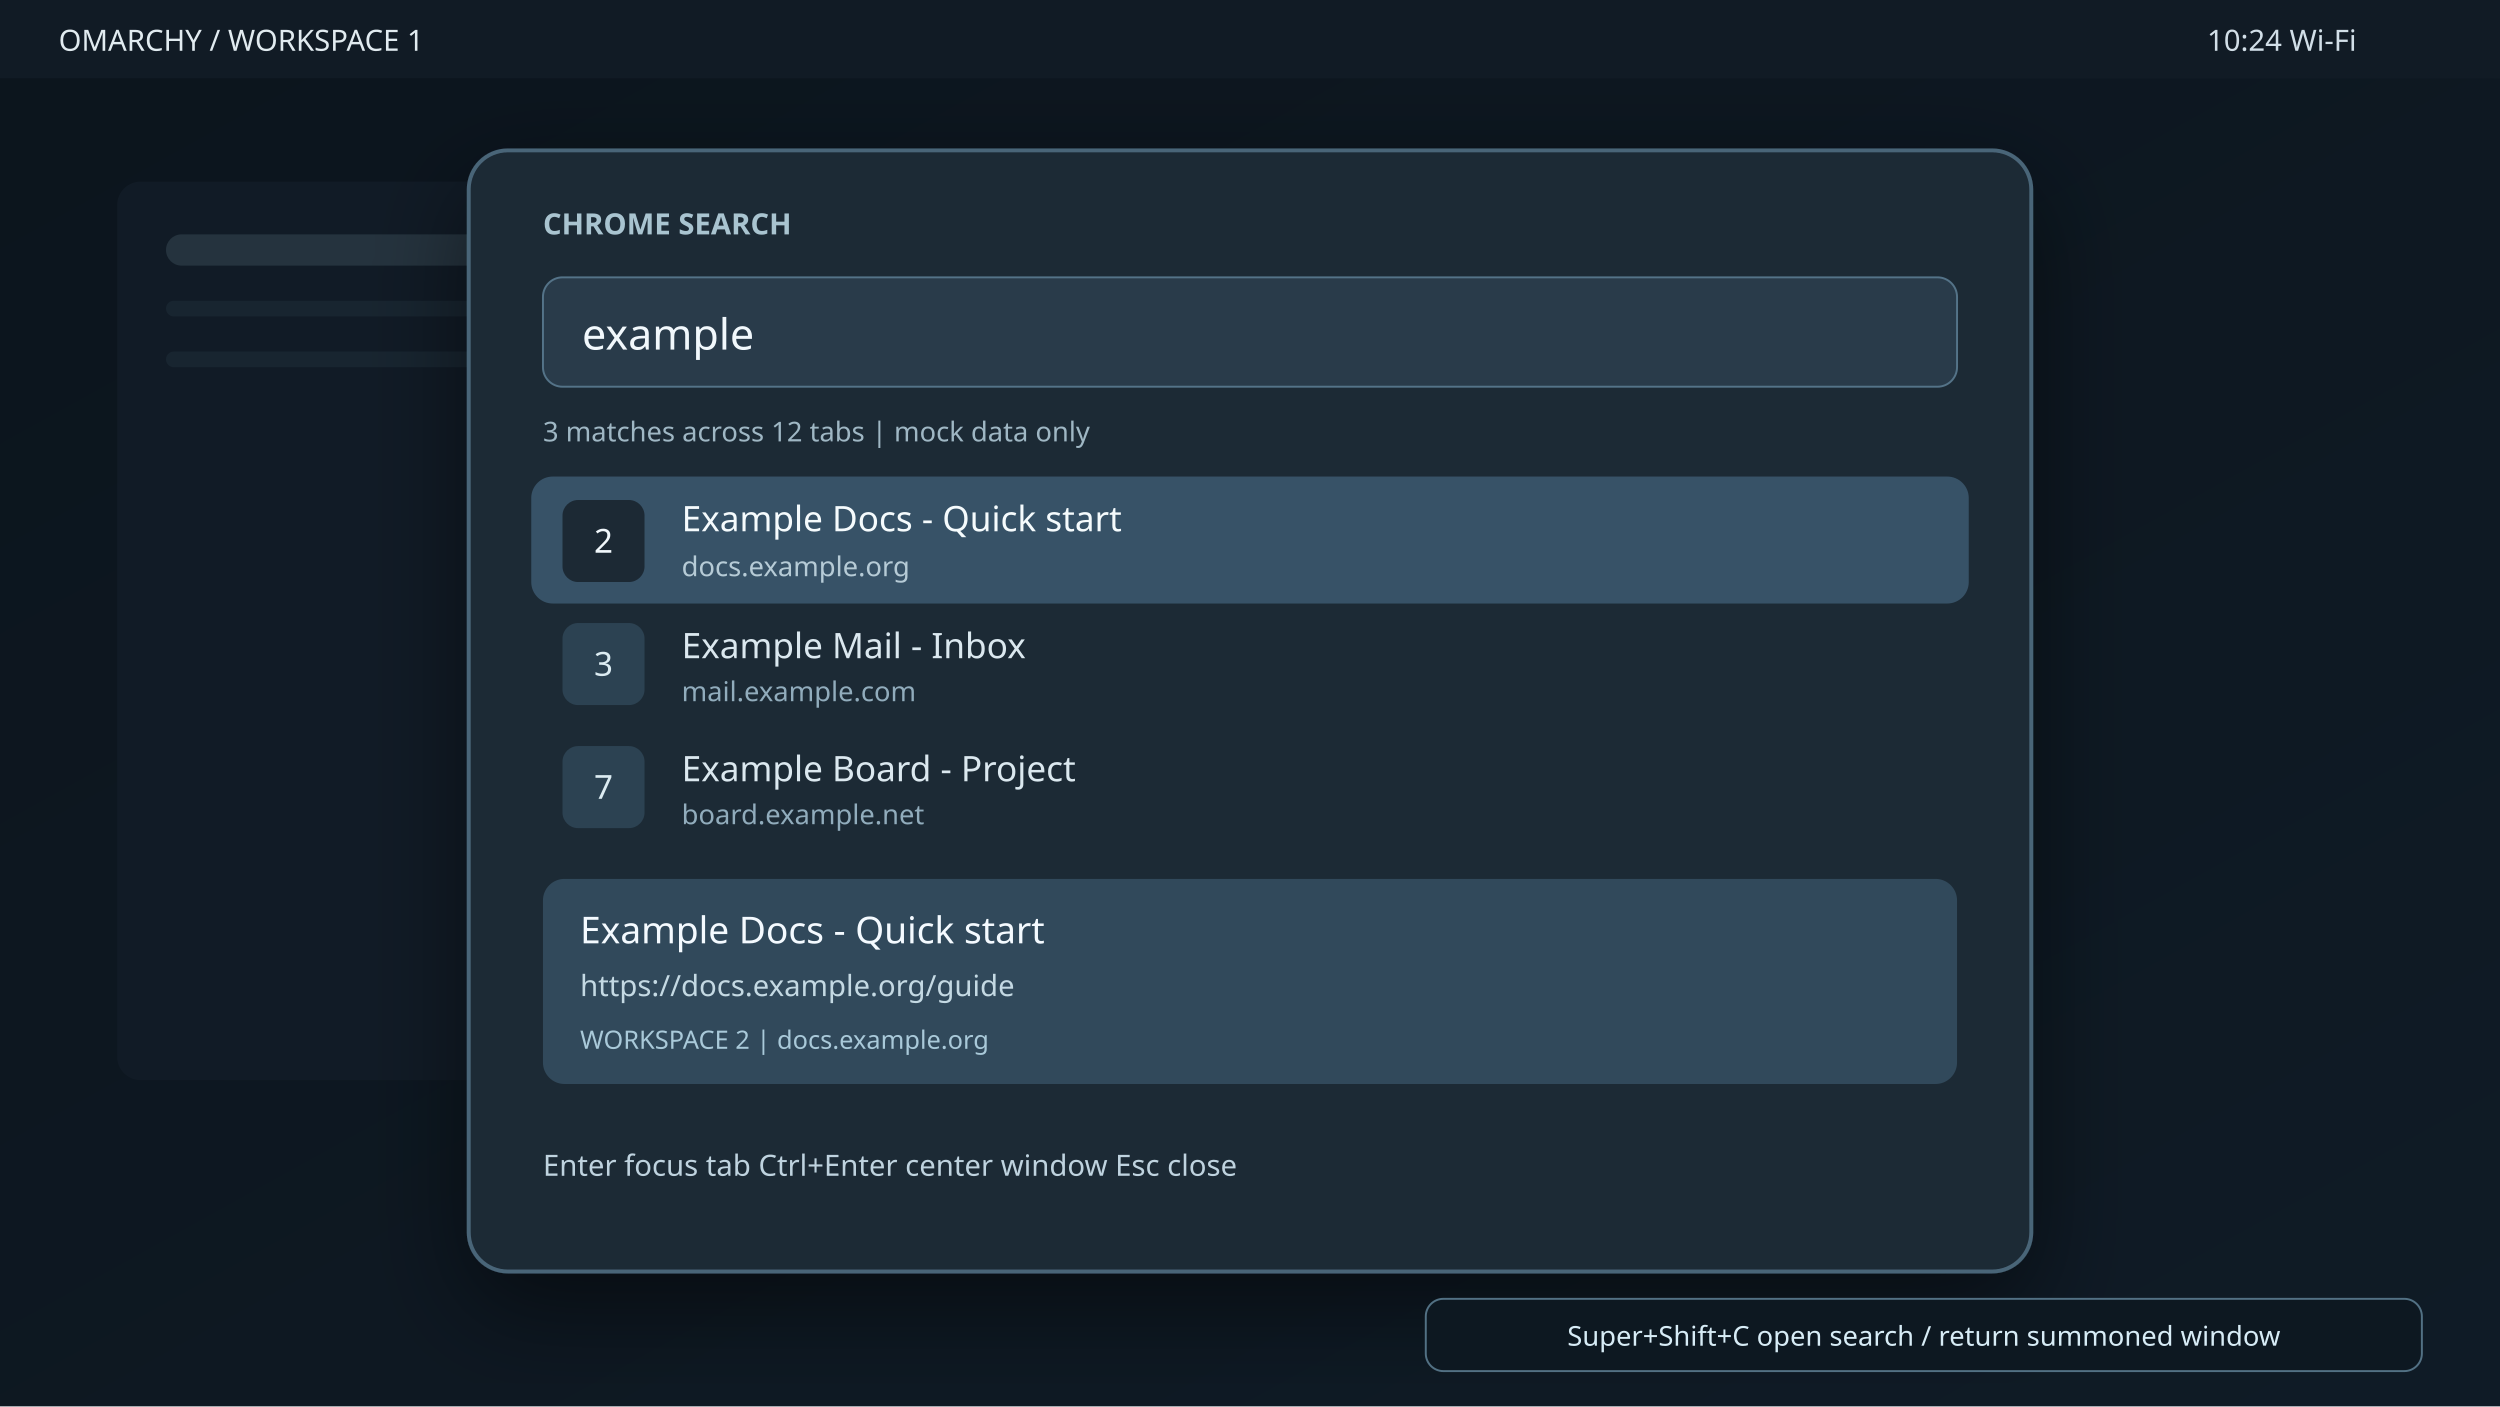
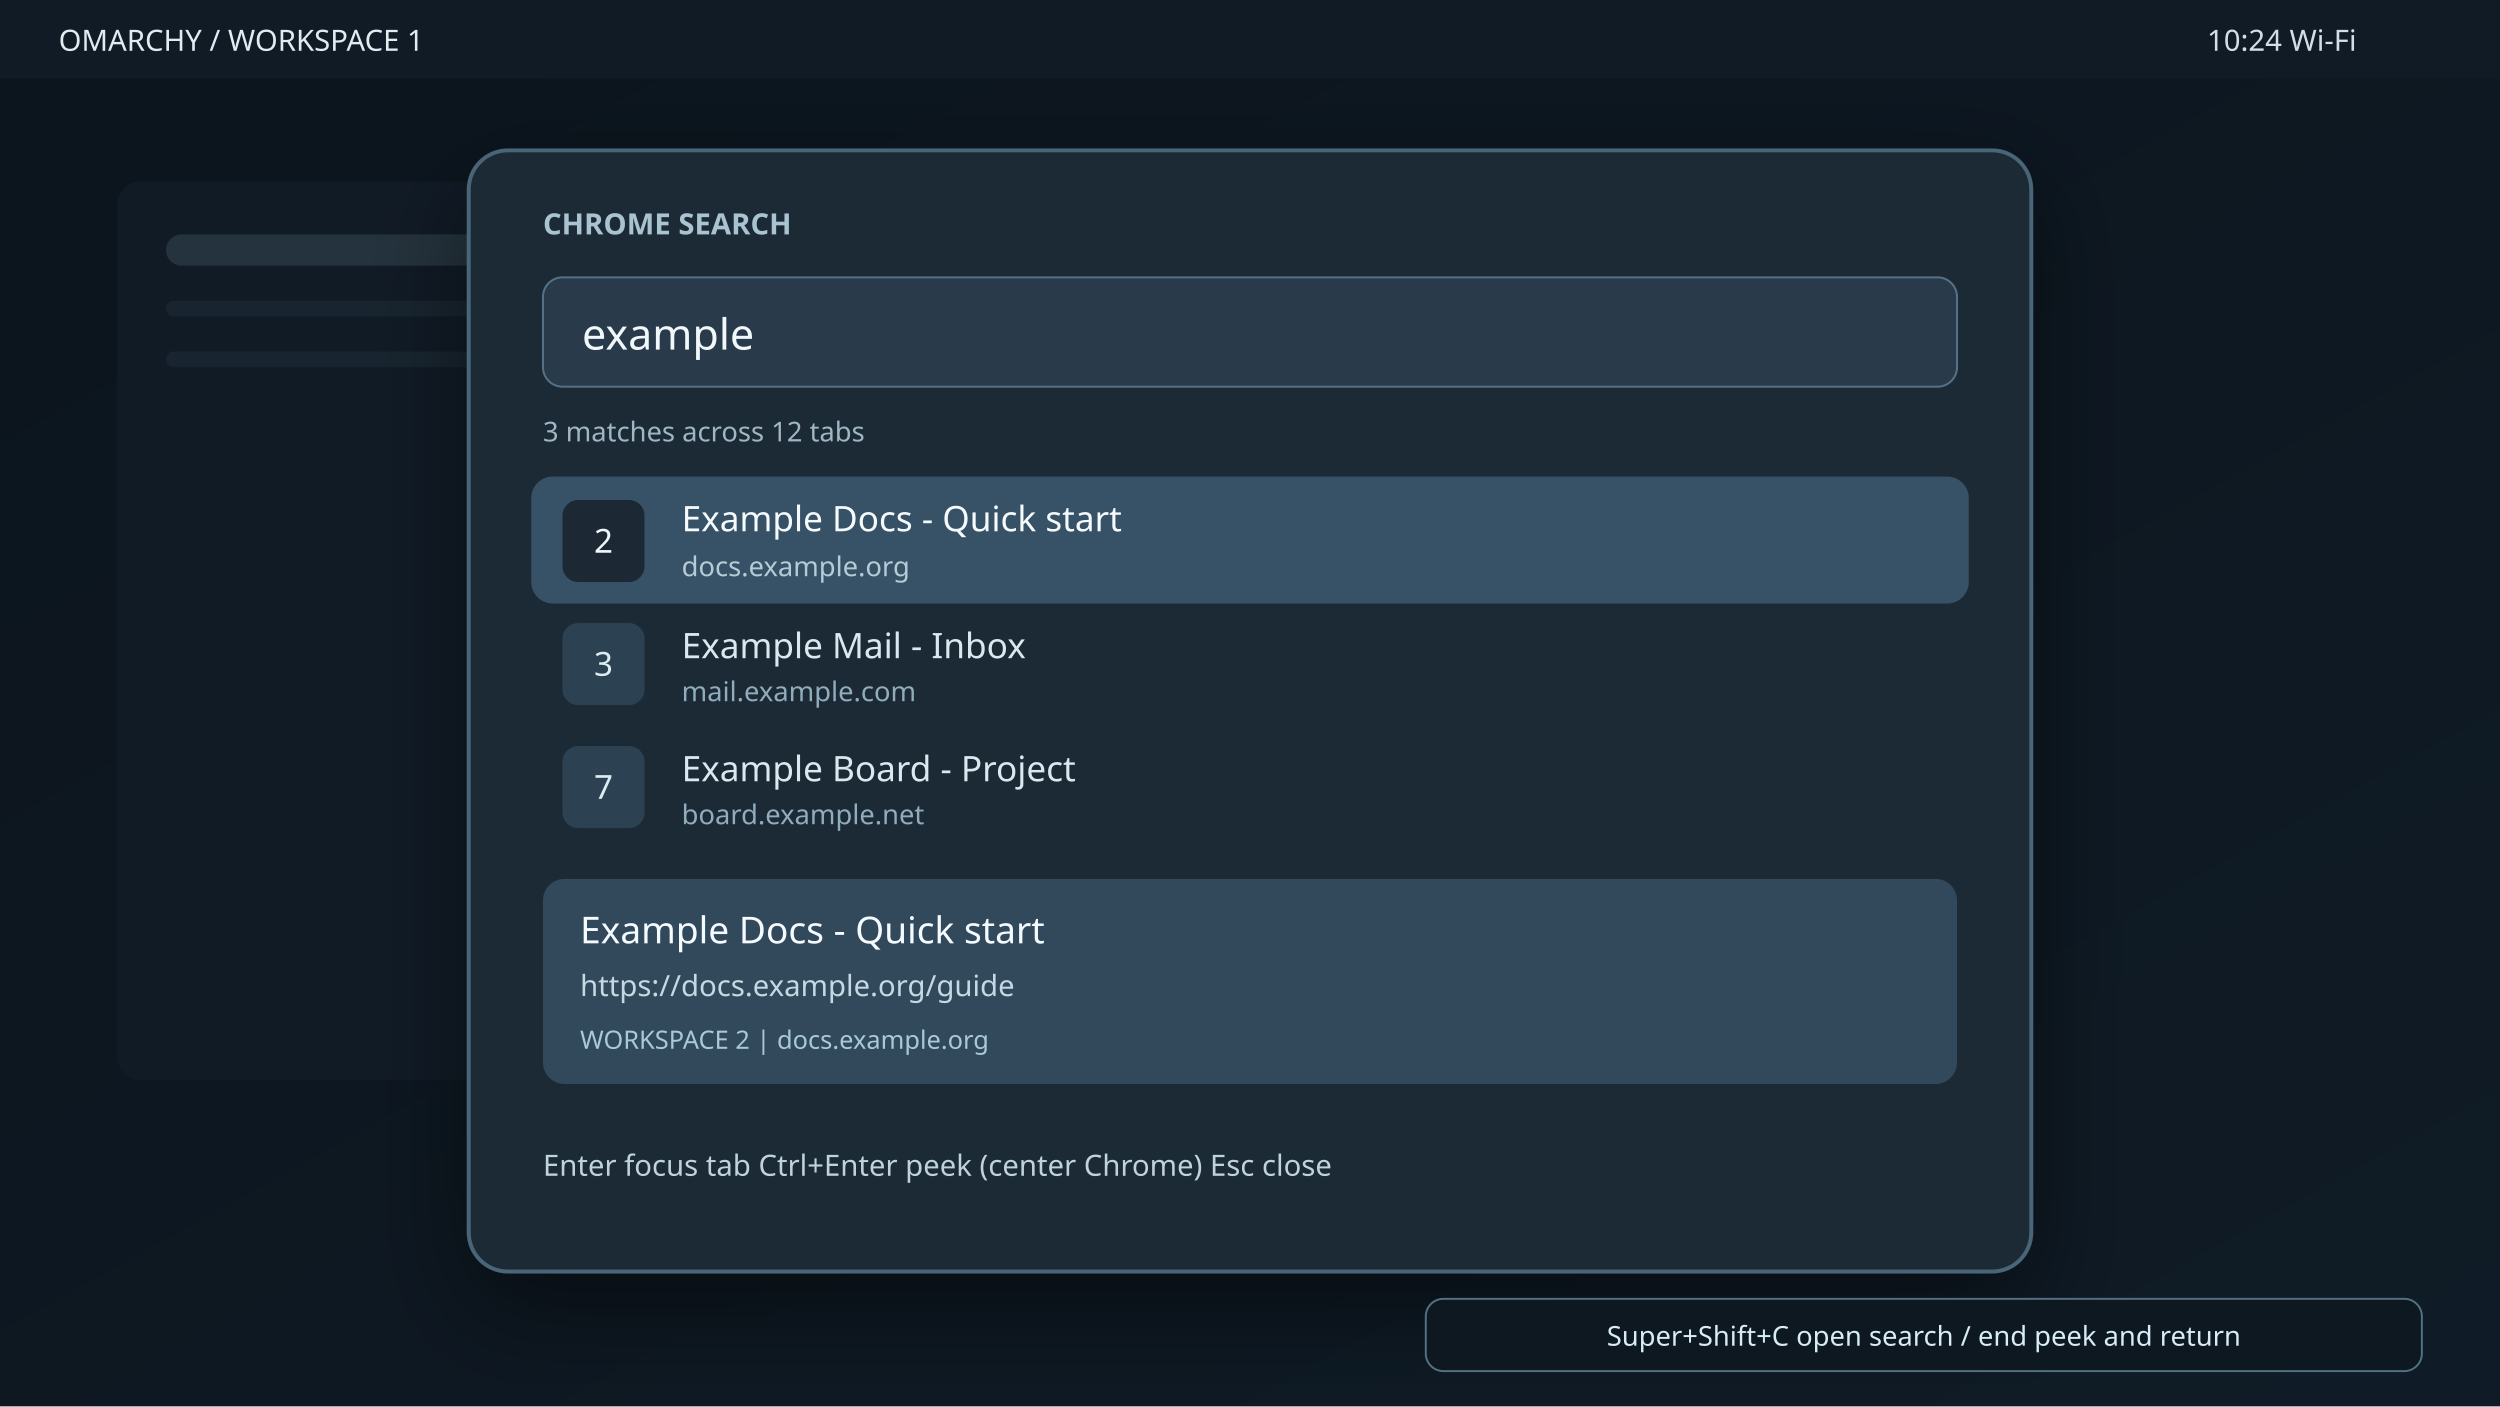
- <svg xmlns="http://www.w3.org/2000/svg" width="1280" height="720" viewBox="0 0 1280 720" role="img" aria-label="Synthetic mockup of the Omarchy Chrome Search launcher with keyboard shortcuts">
+ <svg xmlns="http://www.w3.org/2000/svg" width="1280" height="720" viewBox="0 0 1280 720" role="img" aria-label="Illustration of the Omarchy Chrome Search launcher with keyboard shortcuts">
  <defs>
    <linearGradient id="desktop" x2="1" y2="1">
      <stop stop-color="#17222d" />
      <stop offset="1" stop-color="#223849" />
    </linearGradient>
    <filter id="shadow">
      <feDropShadow dx="0" dy="18" stdDeviation="25" flood-opacity=".5" />
    </filter>
  </defs>
  <rect width="1280" height="720" fill="url(#desktop)" />
  <rect width="1280" height="40" fill="#111b25" />
  <text x="30" y="26" fill="#e1ebf0" font-family="sans-serif" font-size="15">OMARCHY  /  WORKSPACE 1</text>
  <text x="1130" y="26" fill="#d2dfe8" font-family="sans-serif" font-size="15">10:24  Wi-Fi</text>
  <rect x="60" y="93" width="430" height="460" rx="12" fill="#283849" />
  <rect x="85" y="120" width="255" height="16" rx="8" fill="#648093" />
  <rect x="85" y="154" width="365" height="8" rx="4" fill="#3d5568" />
  <rect x="85" y="180" width="325" height="8" rx="4" fill="#3d5568" />
  <rect width="1280" height="680" y="40" fill="#070e16" fill-opacity=".67" />
  <rect x="240" y="77" width="800" height="574" rx="20" fill="#1c2934" stroke="#496578" stroke-width="2" filter="url(#shadow)" />
  <text x="278" y="120" fill="#a9c4d0" font-family="sans-serif" font-size="15" font-weight="bold">CHROME SEARCH</text>
  <rect x="278" y="142" width="724" height="56" rx="10" fill="#293b4a" stroke="#547388" />
  <text x="298" y="179" fill="#f1f8fc" font-family="sans-serif" font-size="22">example</text>
-   <text x="278" y="226" fill="#9fb7c4" font-family="sans-serif" font-size="14">3 matches across 12 tabs  |  mock data only</text>
+   <text x="278" y="226" fill="#9fb7c4" font-family="sans-serif" font-size="14">3 matches across 12 tabs</text>
  <rect x="272" y="244" width="736" height="65" rx="11" fill="#375267" />
  <rect x="288" y="256" width="42" height="42" rx="8" fill="#1c2934" />
  <text x="309" y="283" text-anchor="middle" fill="#f1f8fc" font-family="sans-serif" font-size="17">2</text>
  <text x="349" y="272" fill="#f5fbfd" font-family="sans-serif" font-size="18">Example Docs - Quick start</text>
  <text x="349" y="295" fill="#b6cbd6" font-family="sans-serif" font-size="14">docs.example.org</text>
  <rect x="288" y="319" width="42" height="42" rx="8" fill="#2c4252" />
  <text x="309" y="346" text-anchor="middle" fill="#dcecf2" font-family="sans-serif" font-size="17">3</text>
  <text x="349" y="337" fill="#dbe8ef" font-family="sans-serif" font-size="18">Example Mail - Inbox</text>
  <text x="349" y="359" fill="#91acbc" font-family="sans-serif" font-size="14">mail.example.com</text>
  <rect x="288" y="382" width="42" height="42" rx="8" fill="#2c4252" />
  <text x="309" y="409" text-anchor="middle" fill="#dcecf2" font-family="sans-serif" font-size="17">7</text>
  <text x="349" y="400" fill="#dbe8ef" font-family="sans-serif" font-size="18">Example Board - Project</text>
  <text x="349" y="422" fill="#91acbc" font-family="sans-serif" font-size="14">board.example.net</text>
  <rect x="278" y="450" width="724" height="105" rx="11" fill="#31495b" />
  <text x="297" y="483" fill="#f4faff" font-family="sans-serif" font-size="19">Example Docs - Quick start</text>
  <text x="297" y="510" fill="#c4d9e3" font-family="sans-serif" font-size="15">https://docs.example.org/guide</text>
  <text x="297" y="537" fill="#a9c9d9" font-family="sans-serif" font-size="13">WORKSPACE 2  |  docs.example.org</text>
-   <text x="278" y="602" fill="#bfd3df" font-family="sans-serif" font-size="15">Enter  focus tab        Ctrl+Enter  center window        Esc  close</text>
+   <text x="278" y="602" fill="#bfd3df" font-family="sans-serif" font-size="15">Enter  focus tab        Ctrl+Enter  peek (center Chrome)        Esc  close</text>
  <rect x="730" y="665" width="510" height="37" rx="9" fill="#0d1821" stroke="#527184" />
-   <text x="985" y="689" text-anchor="middle" fill="#d7ecf6" font-family="sans-serif" font-size="14">Super+Shift+C  open search / return summoned window</text>
+   <text x="985" y="689" text-anchor="middle" fill="#d7ecf6" font-family="sans-serif" font-size="14">Super+Shift+C  open search / end peek and return</text>
</svg>
